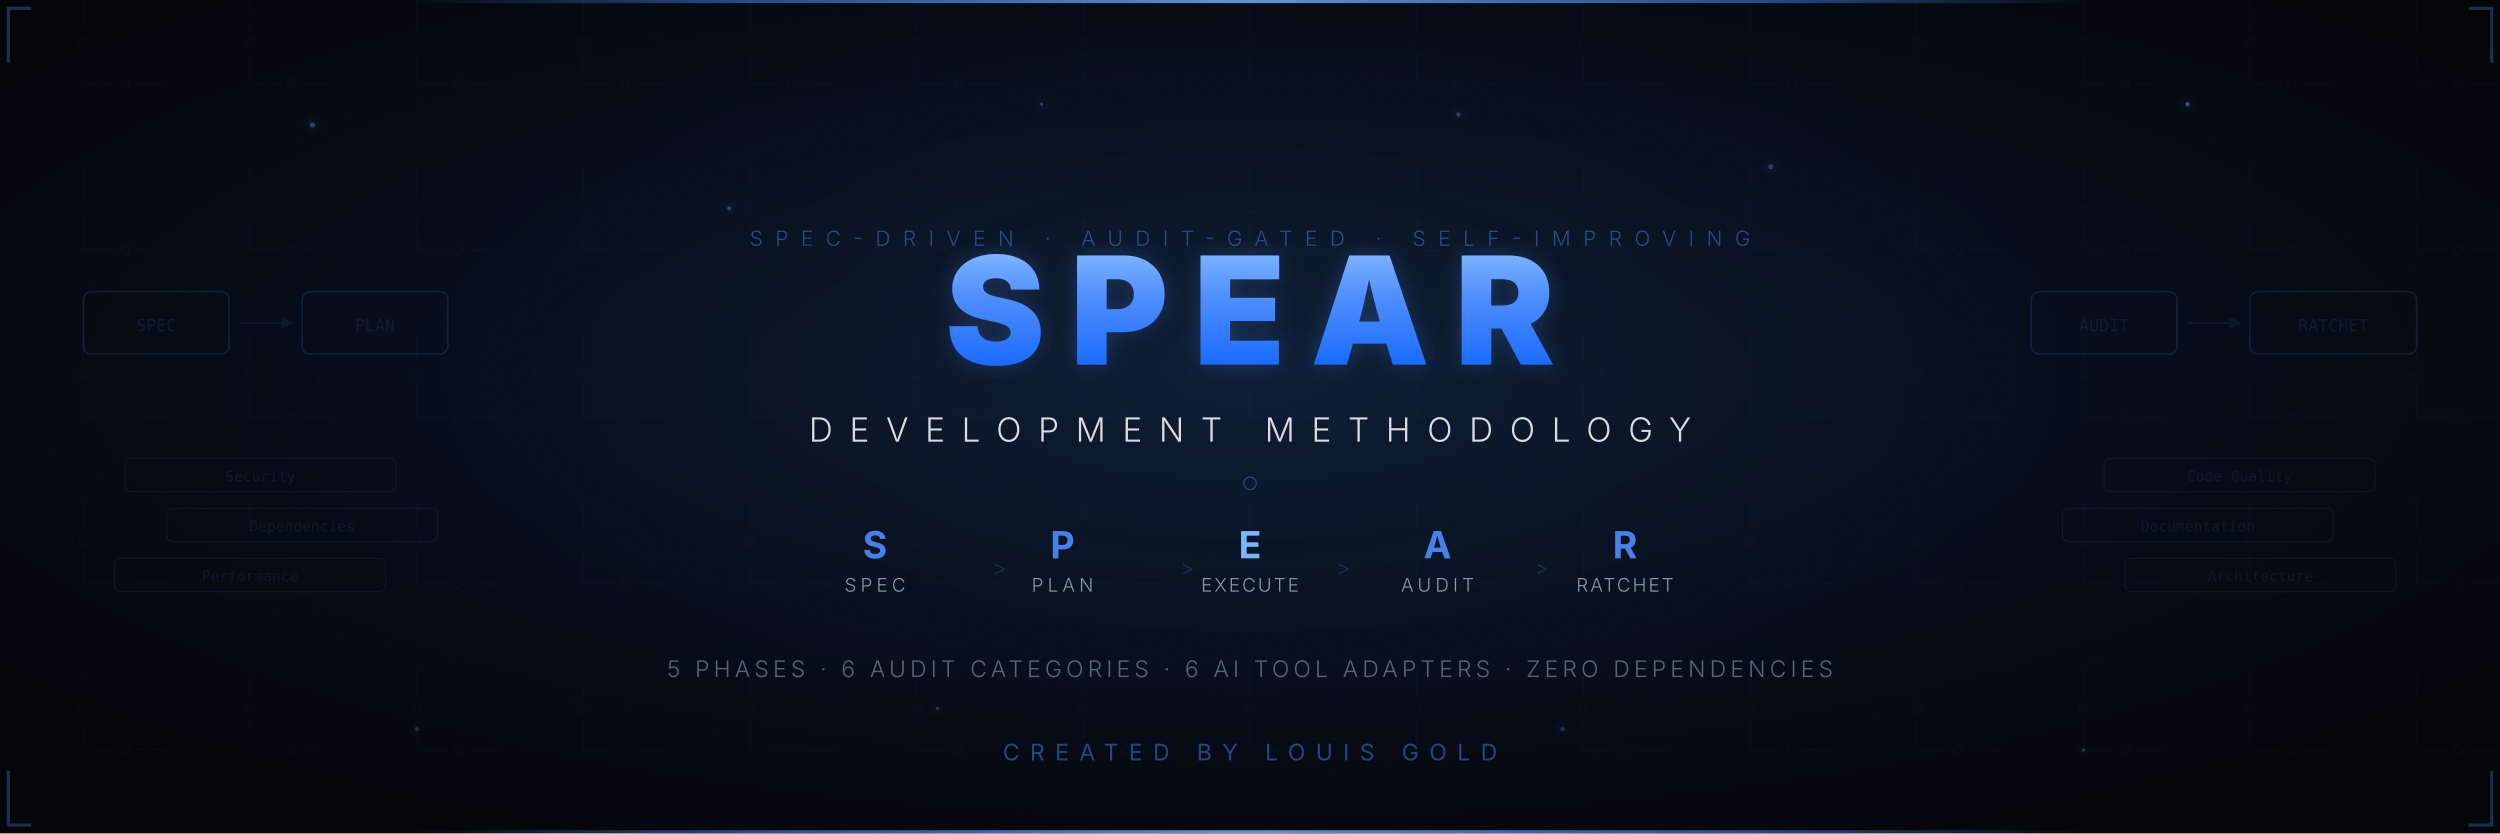
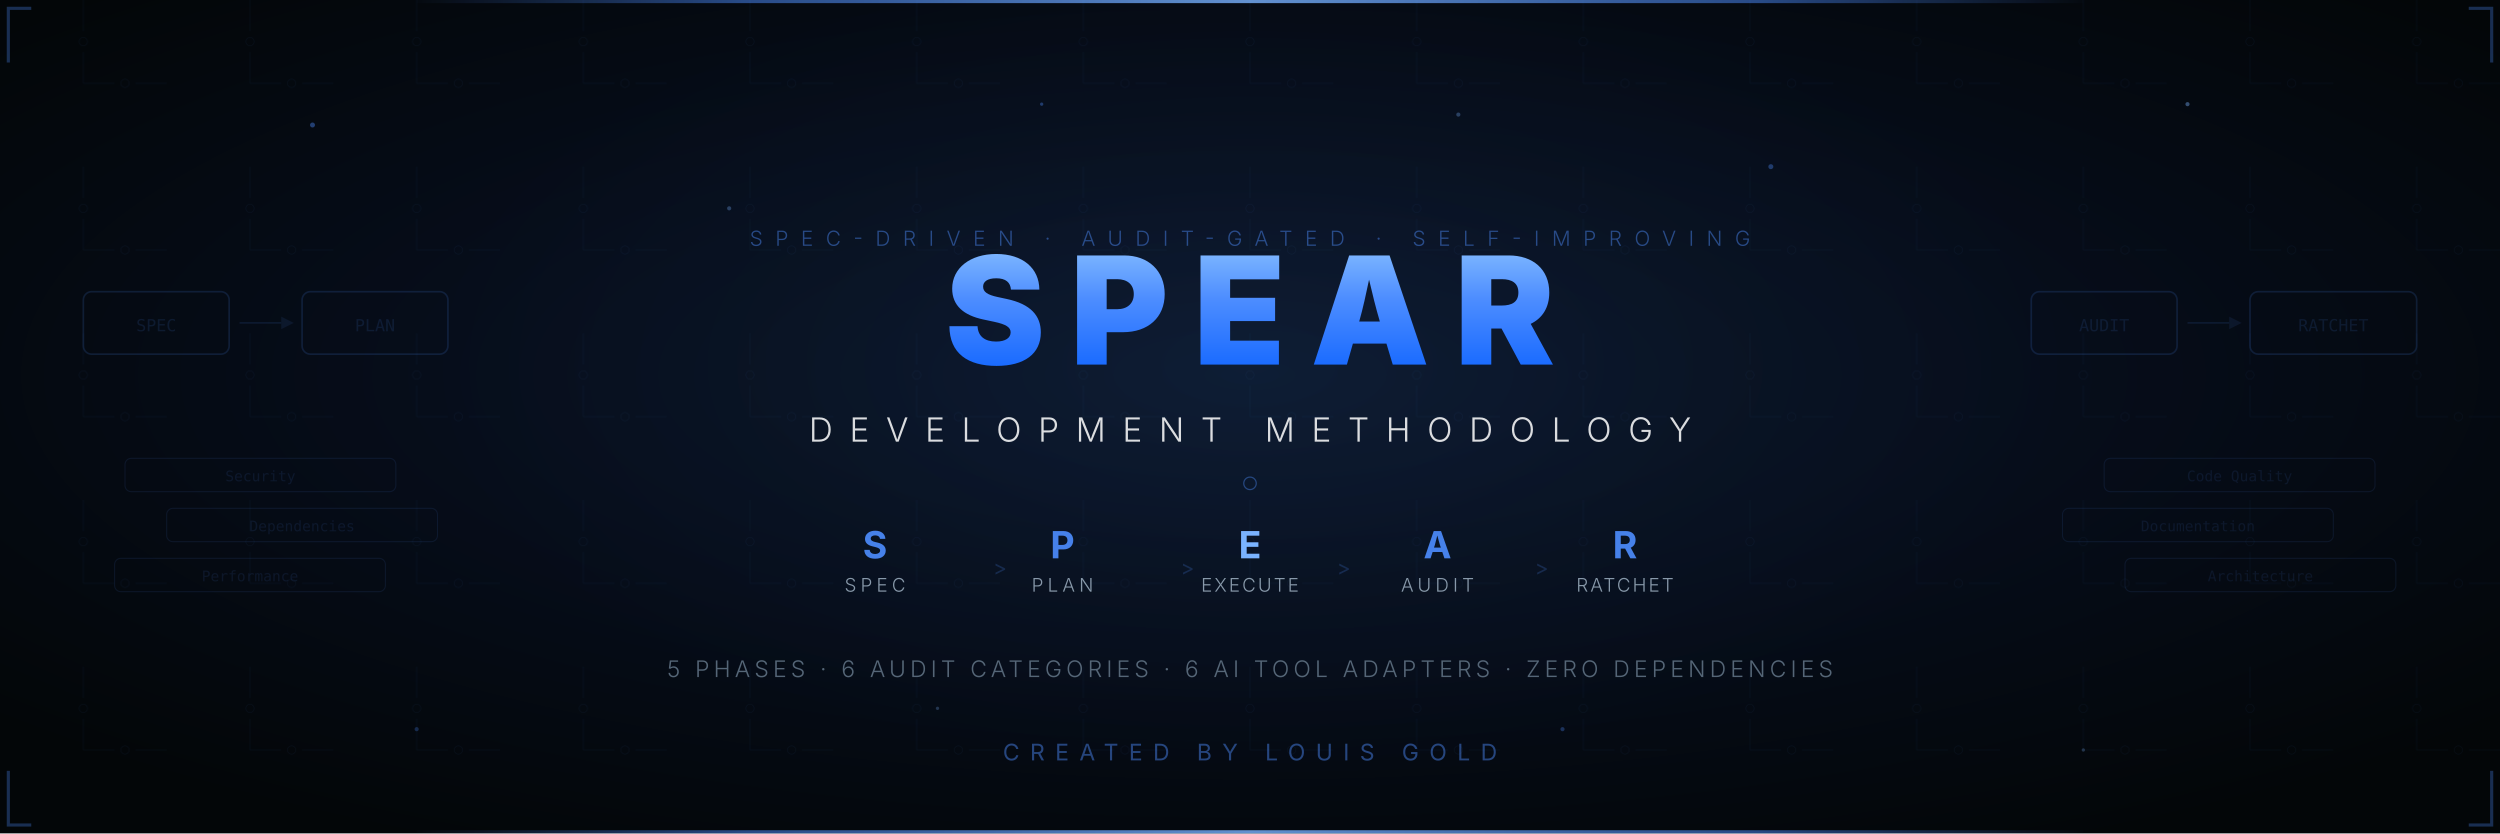
<svg xmlns="http://www.w3.org/2000/svg" width="1200" height="400" viewBox="0 0 1200 400">
  <defs>
    <radialGradient id="bgGlow" cx="50%" cy="45%" r="65%">
      <stop offset="0%" style="stop-color:#0a1628;stop-opacity:1" />
      <stop offset="50%" style="stop-color:#060d1a;stop-opacity:1" />
      <stop offset="100%" style="stop-color:#030608;stop-opacity:1" />
    </radialGradient>
    <linearGradient id="electric" x1="0%" y1="0%" x2="100%" y2="0%">
      <stop offset="0%" style="stop-color:#1a6bff" />
      <stop offset="30%" style="stop-color:#4d8dff" />
      <stop offset="50%" style="stop-color:#7ab3ff" />
      <stop offset="70%" style="stop-color:#4d8dff" />
      <stop offset="100%" style="stop-color:#1a6bff" />
    </linearGradient>
    <linearGradient id="titleGrad" x1="0%" y1="0%" x2="0%" y2="100%">
      <stop offset="0%" style="stop-color:#7ab3ff" />
      <stop offset="40%" style="stop-color:#4d8dff" />
      <stop offset="100%" style="stop-color:#1a6bff" />
    </linearGradient>
    <linearGradient id="lineFade" x1="0%" y1="0%" x2="100%" y2="0%">
      <stop offset="0%" style="stop-color:#4d8dff;stop-opacity:0" />
      <stop offset="20%" style="stop-color:#4d8dff;stop-opacity:0.5" />
      <stop offset="50%" style="stop-color:#7ab3ff;stop-opacity:0.8" />
      <stop offset="80%" style="stop-color:#4d8dff;stop-opacity:0.5" />
      <stop offset="100%" style="stop-color:#4d8dff;stop-opacity:0" />
    </linearGradient>
    <radialGradient id="blueAura" cx="50%" cy="50%" r="50%">
      <stop offset="0%" style="stop-color:#4d8dff;stop-opacity:0.06" />
      <stop offset="60%" style="stop-color:#4d8dff;stop-opacity:0.02" />
      <stop offset="100%" style="stop-color:#4d8dff;stop-opacity:0" />
    </radialGradient>
    <filter id="glow" x="-50%" y="-50%" width="200%" height="200%">
      <feGaussianBlur stdDeviation="2" result="blur" />
      <feComposite in="SourceGraphic" in2="blur" operator="over" />
    </filter>
    <filter id="textGlow" x="-10%" y="-10%" width="120%" height="120%">
      <feGaussianBlur stdDeviation="5" result="blur" />
      <feFlood flood-color="#4d8dff" flood-opacity="0.25" />
      <feComposite in2="blur" operator="in" />
      <feMerge>
        <feMergeNode />
        <feMergeNode in="SourceGraphic" />
      </feMerge>
    </filter>
    <filter id="noise">
      <feTurbulence type="fractalNoise" baseFrequency="0.65" numOctaves="3" stitchTiles="stitch" />
      <feColorMatrix type="saturate" values="0" />
    </filter>
    <pattern id="circuit" x="0" y="0" width="80" height="80" patternUnits="userSpaceOnUse">
      <path d="M40,0 L40,15 M40,25 L40,40 L55,40 M65,40 L80,40" fill="none" stroke="#4d8dff" stroke-width="0.3" opacity="0.06" />
      <circle cx="40" cy="20" r="2" fill="none" stroke="#4d8dff" stroke-width="0.3" opacity="0.06" />
      <circle cx="60" cy="40" r="2" fill="none" stroke="#4d8dff" stroke-width="0.3" opacity="0.06" />
    </pattern>
  </defs>
  <rect width="1200" height="400" fill="url(#bgGlow)" />
-   <rect width="1200" height="400" filter="url(#noise)" opacity="0.012" />
+   <rect width="1200" height="400" opacity="0.012" />
  <rect width="1200" height="400" fill="url(#circuit)" />
  <ellipse cx="600" cy="175" rx="400" ry="200" fill="url(#blueAura)" />
  <g opacity="0.15" transform="translate(40, 140)">
    <rect x="0" y="0" width="70" height="30" rx="4" fill="none" stroke="#4d8dff" stroke-width="0.8" />
    <text x="35" y="19" text-anchor="middle" font-family="monospace" font-size="8" fill="#4d8dff" opacity="0.8">SPEC</text>
    <line x1="75" y1="15" x2="95" y2="15" stroke="#4d8dff" stroke-width="0.6" />
    <polygon points="95,12 101,15 95,18" fill="#4d8dff" opacity="0.6" />
    <rect x="105" y="0" width="70" height="30" rx="4" fill="none" stroke="#4d8dff" stroke-width="0.8" />
    <text x="140" y="19" text-anchor="middle" font-family="monospace" font-size="8" fill="#4d8dff" opacity="0.8">PLAN</text>
  </g>
  <g opacity="0.15" transform="translate(975, 140)">
    <rect x="0" y="0" width="70" height="30" rx="4" fill="none" stroke="#4d8dff" stroke-width="0.8" />
    <text x="35" y="19" text-anchor="middle" font-family="monospace" font-size="8" fill="#4d8dff" opacity="0.8">AUDIT</text>
    <line x1="75" y1="15" x2="95" y2="15" stroke="#4d8dff" stroke-width="0.6" />
    <polygon points="95,12 101,15 95,18" fill="#4d8dff" opacity="0.6" />
    <rect x="105" y="0" width="80" height="30" rx="4" fill="none" stroke="#4d8dff" stroke-width="0.8" />
    <text x="145" y="19" text-anchor="middle" font-family="monospace" font-size="8" fill="#4d8dff" opacity="0.8">RATCHET</text>
  </g>
  <g opacity="0.1" font-family="monospace" font-size="7" fill="#4d8dff">
    <rect x="60" y="220" width="130" height="16" rx="3" fill="none" stroke="#4d8dff" stroke-width="0.5" />
    <text x="125" y="231" text-anchor="middle">Security</text>
    <rect x="80" y="244" width="130" height="16" rx="3" fill="none" stroke="#4d8dff" stroke-width="0.5" />
    <text x="145" y="255" text-anchor="middle">Dependencies</text>
    <rect x="55" y="268" width="130" height="16" rx="3" fill="none" stroke="#4d8dff" stroke-width="0.5" />
    <text x="120" y="279" text-anchor="middle">Performance</text>
  </g>
  <g opacity="0.1" font-family="monospace" font-size="7" fill="#4d8dff">
    <rect x="1010" y="220" width="130" height="16" rx="3" fill="none" stroke="#4d8dff" stroke-width="0.5" />
    <text x="1075" y="231" text-anchor="middle">Code Quality</text>
    <rect x="990" y="244" width="130" height="16" rx="3" fill="none" stroke="#4d8dff" stroke-width="0.5" />
    <text x="1055" y="255" text-anchor="middle">Documentation</text>
    <rect x="1020" y="268" width="130" height="16" rx="3" fill="none" stroke="#4d8dff" stroke-width="0.5" />
    <text x="1085" y="279" text-anchor="middle">Architecture</text>
  </g>
-   <g filter="url(#glow)">
+   <g>
    <circle cx="150" cy="60" r="1.2" fill="#4d8dff" opacity="0.4" />
    <circle cx="350" cy="100" r="1" fill="#7ab3ff" opacity="0.3" />
    <circle cx="500" cy="50" r="0.8" fill="#4d8dff" opacity="0.35" />
    <circle cx="700" cy="55" r="1" fill="#7ab3ff" opacity="0.3" />
    <circle cx="850" cy="80" r="1.2" fill="#4d8dff" opacity="0.35" />
    <circle cx="1050" cy="50" r="1" fill="#7ab3ff" opacity="0.4" />
    <circle cx="200" cy="350" r="1" fill="#4d8dff" opacity="0.25" />
    <circle cx="450" cy="340" r="0.8" fill="#7ab3ff" opacity="0.25" />
    <circle cx="750" cy="350" r="1" fill="#4d8dff" opacity="0.3" />
    <circle cx="1000" cy="360" r="0.8" fill="#7ab3ff" opacity="0.25" />
  </g>
  <rect x="200" y="0" width="800" height="1.5" fill="url(#lineFade)" />
  <g stroke="#4d8dff" stroke-width="1.5" fill="none" opacity="0.3">
    <path d="M15,4 L4,4 L4,30" />
    <path d="M1185,4 L1196,4 L1196,30" />
    <path d="M15,396 L4,396 L4,370" />
    <path d="M1185,396 L1196,396 L1196,370" />
  </g>
  <text x="600" y="118" text-anchor="middle" font-family="system-ui, -apple-system, sans-serif" font-weight="300" font-size="10" fill="#4d8dff" letter-spacing="6" opacity="0.45">SPEC-DRIVEN  ·  AUDIT-GATED  ·  SELF-IMPROVING</text>
-   <text x="600" y="175" text-anchor="middle" font-family="system-ui, -apple-system, 'Segoe UI', sans-serif" font-weight="900" font-size="72" fill="url(#titleGrad)" letter-spacing="12" filter="url(#textGlow)">
+   <text x="600" y="175" text-anchor="middle" font-family="system-ui, -apple-system, 'Segoe UI', sans-serif" font-weight="900" font-size="72" fill="url(#titleGrad)" letter-spacing="12">
    SPEAR
  </text>
  <text x="600" y="212" text-anchor="middle" font-family="system-ui, -apple-system, 'Segoe UI', sans-serif" font-weight="300" font-size="16" fill="#ffffff" letter-spacing="8" opacity="0.85">
    DEVELOPMENT METHODOLOGY
  </text>
  <line x1="460" y1="232" x2="575" y2="232" stroke="url(#lineFade)" stroke-width="0.5" />
  <circle cx="600" cy="232" r="3" fill="none" stroke="#4d8dff" stroke-width="0.6" opacity="0.4" />
  <line x1="625" y1="232" x2="740" y2="232" stroke="url(#lineFade)" stroke-width="0.5" />
  <g font-family="system-ui, -apple-system, sans-serif" text-anchor="middle">
    <text x="420" y="268" font-weight="700" font-size="18" fill="#4d8dff" opacity="0.9">S</text>
    <text x="420" y="284" font-weight="300" font-size="9" fill="#8899aa" letter-spacing="2">SPEC</text>
    <text x="480" y="276" font-size="10" fill="#4d8dff" opacity="0.2">&gt;</text>
    <text x="510" y="268" font-weight="700" font-size="18" fill="#4d8dff" opacity="0.9">P</text>
    <text x="510" y="284" font-weight="300" font-size="9" fill="#8899aa" letter-spacing="2">PLAN</text>
    <text x="570" y="276" font-size="10" fill="#4d8dff" opacity="0.2">&gt;</text>
    <text x="600" y="268" font-weight="700" font-size="18" fill="#7ab3ff" opacity="1">E</text>
    <text x="600" y="284" font-weight="300" font-size="9" fill="#8899aa" letter-spacing="1">EXECUTE</text>
    <text x="645" y="276" font-size="10" fill="#4d8dff" opacity="0.2">&gt;</text>
    <text x="690" y="268" font-weight="700" font-size="18" fill="#4d8dff" opacity="0.9">A</text>
    <text x="690" y="284" font-weight="300" font-size="9" fill="#8899aa" letter-spacing="2">AUDIT</text>
    <text x="740" y="276" font-size="10" fill="#4d8dff" opacity="0.2">&gt;</text>
    <text x="780" y="268" font-weight="700" font-size="18" fill="#4d8dff" opacity="0.9">R</text>
    <text x="780" y="284" font-weight="300" font-size="9" fill="#8899aa" letter-spacing="1">RATCHET</text>
  </g>
  <text x="600" y="325" text-anchor="middle" font-family="system-ui, -apple-system, sans-serif" font-weight="300" font-size="11" fill="#556677" letter-spacing="2">
    5 PHASES  ·  6 AUDIT CATEGORIES  ·  6 AI TOOL ADAPTERS  ·  ZERO DEPENDENCIES
  </text>
  <text x="600" y="365" text-anchor="middle" font-family="system-ui, -apple-system, sans-serif" font-weight="400" font-size="11" fill="#4d8dff" letter-spacing="5" opacity="0.45">
    CREATED BY LOUIS GOLD
  </text>
  <rect x="200" y="398.5" width="800" height="1.5" fill="url(#lineFade)" />
</svg>
